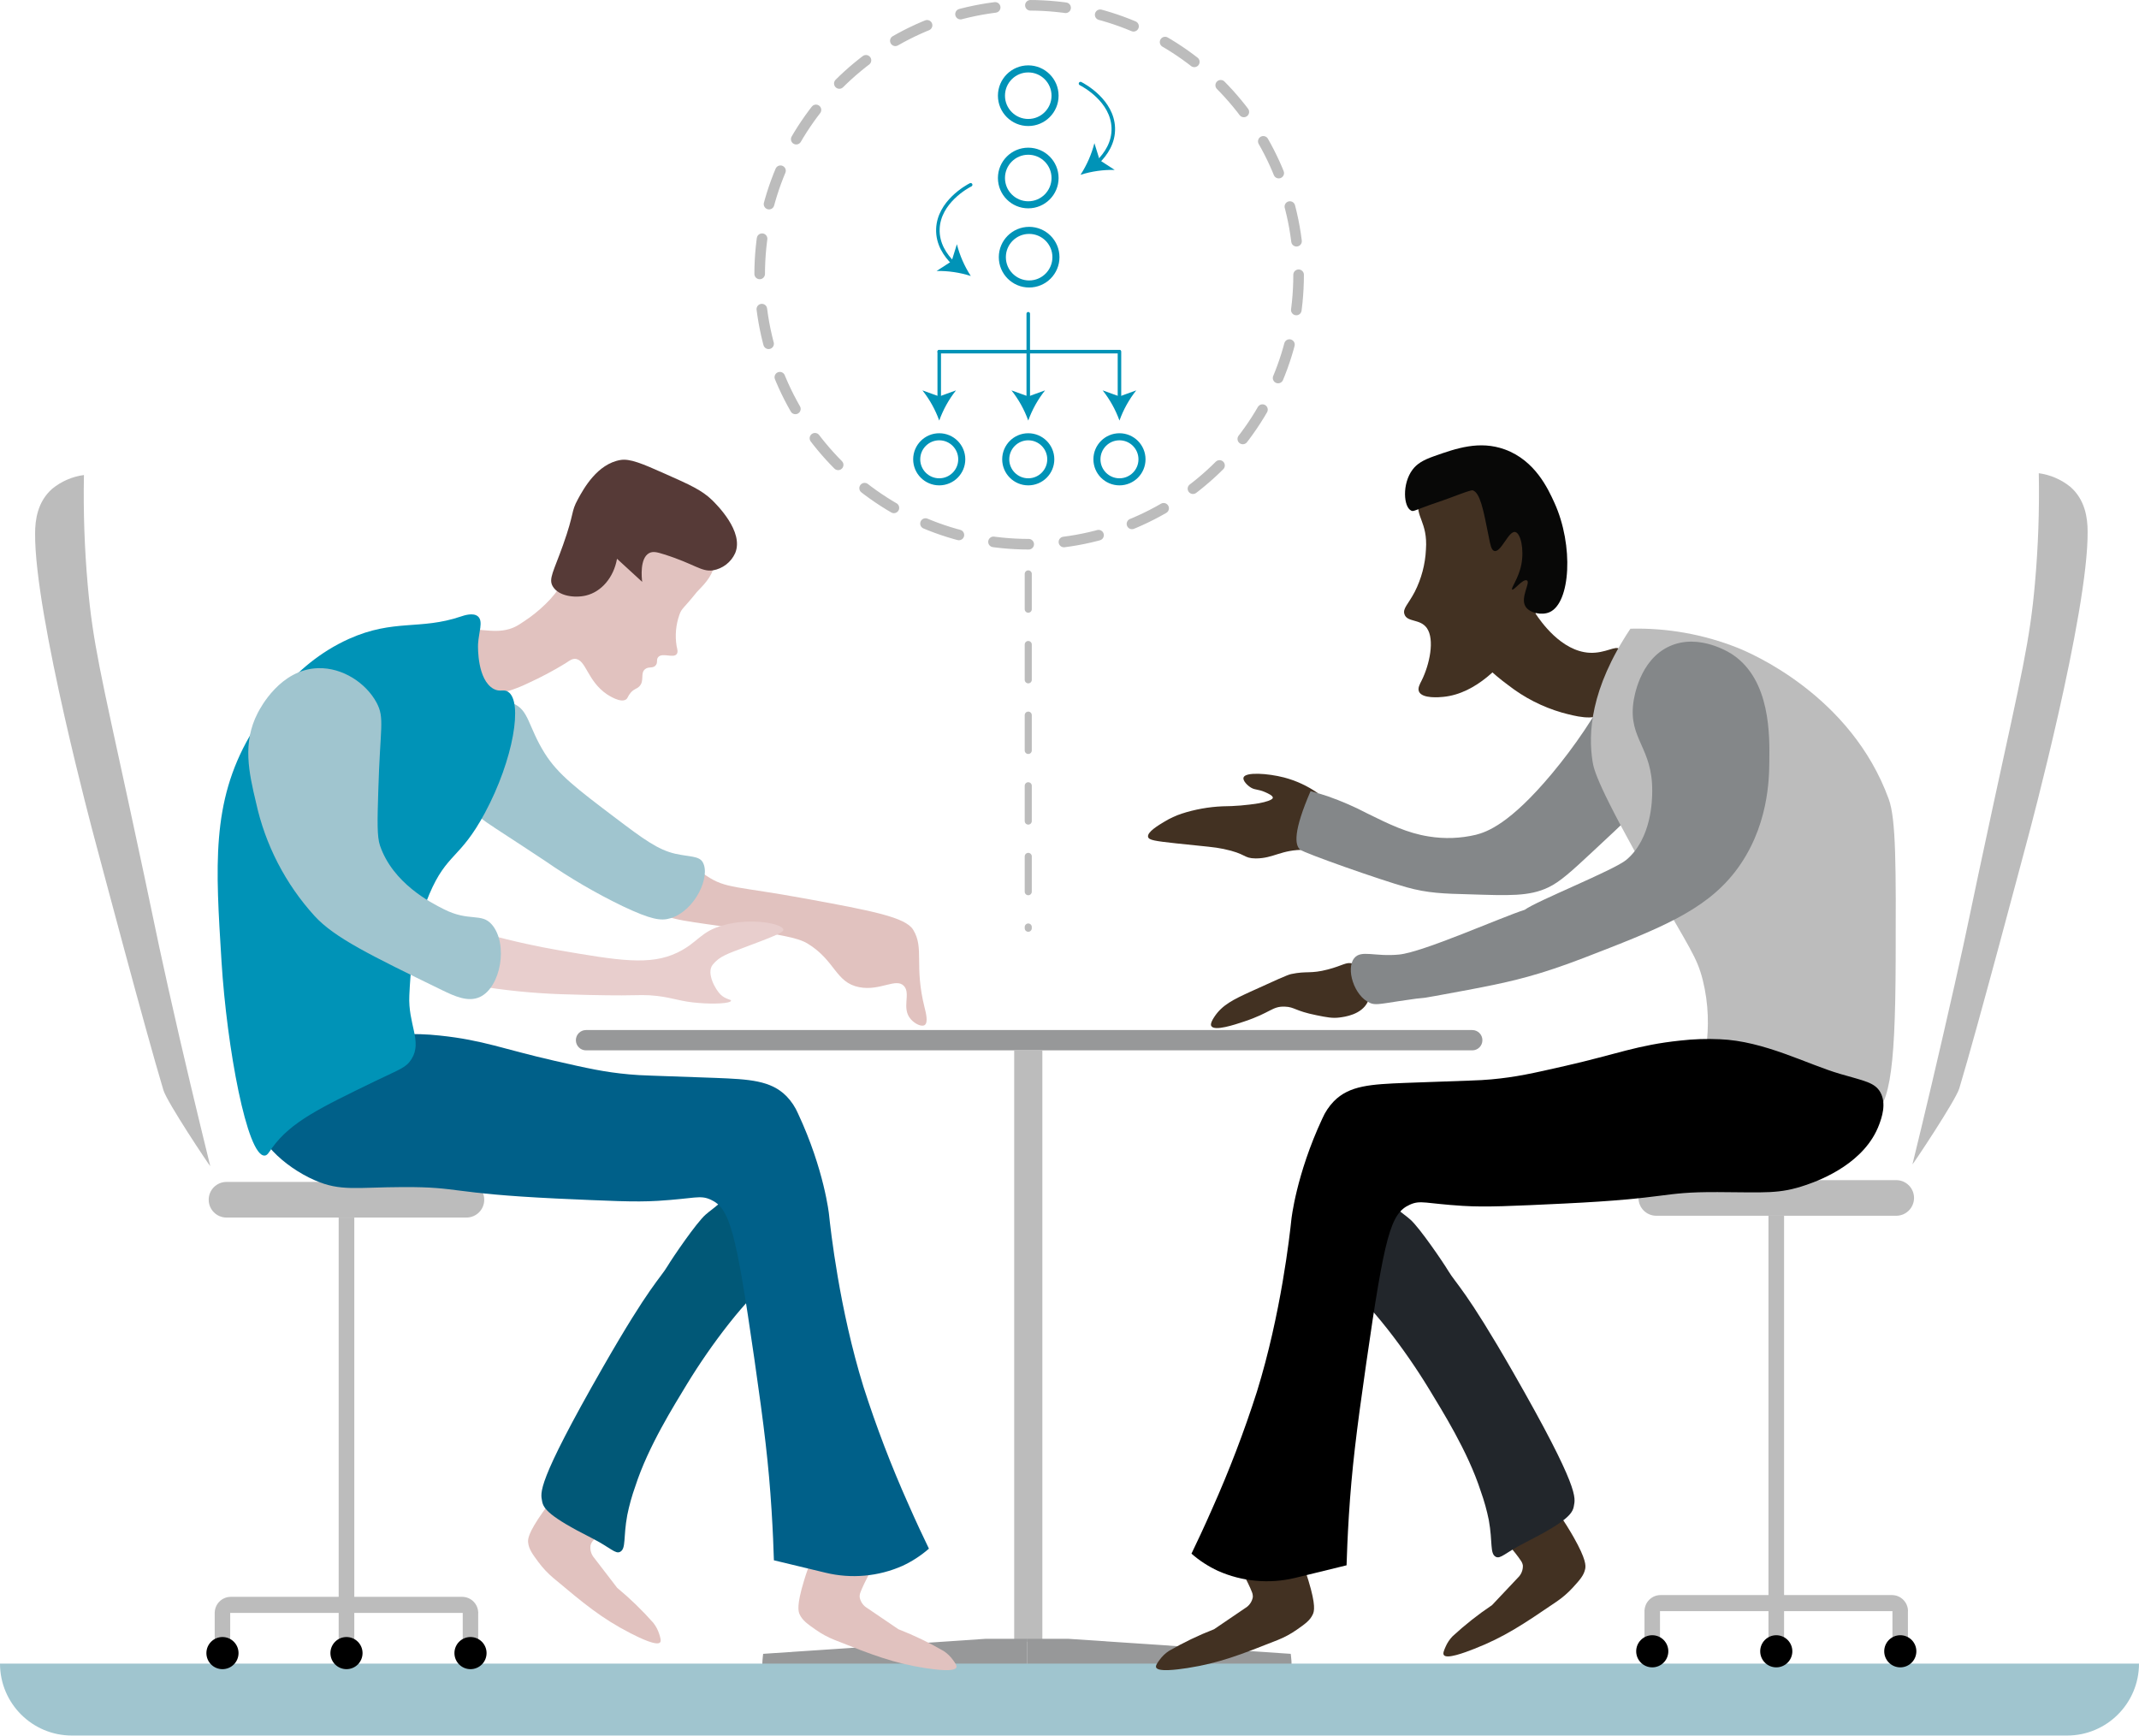
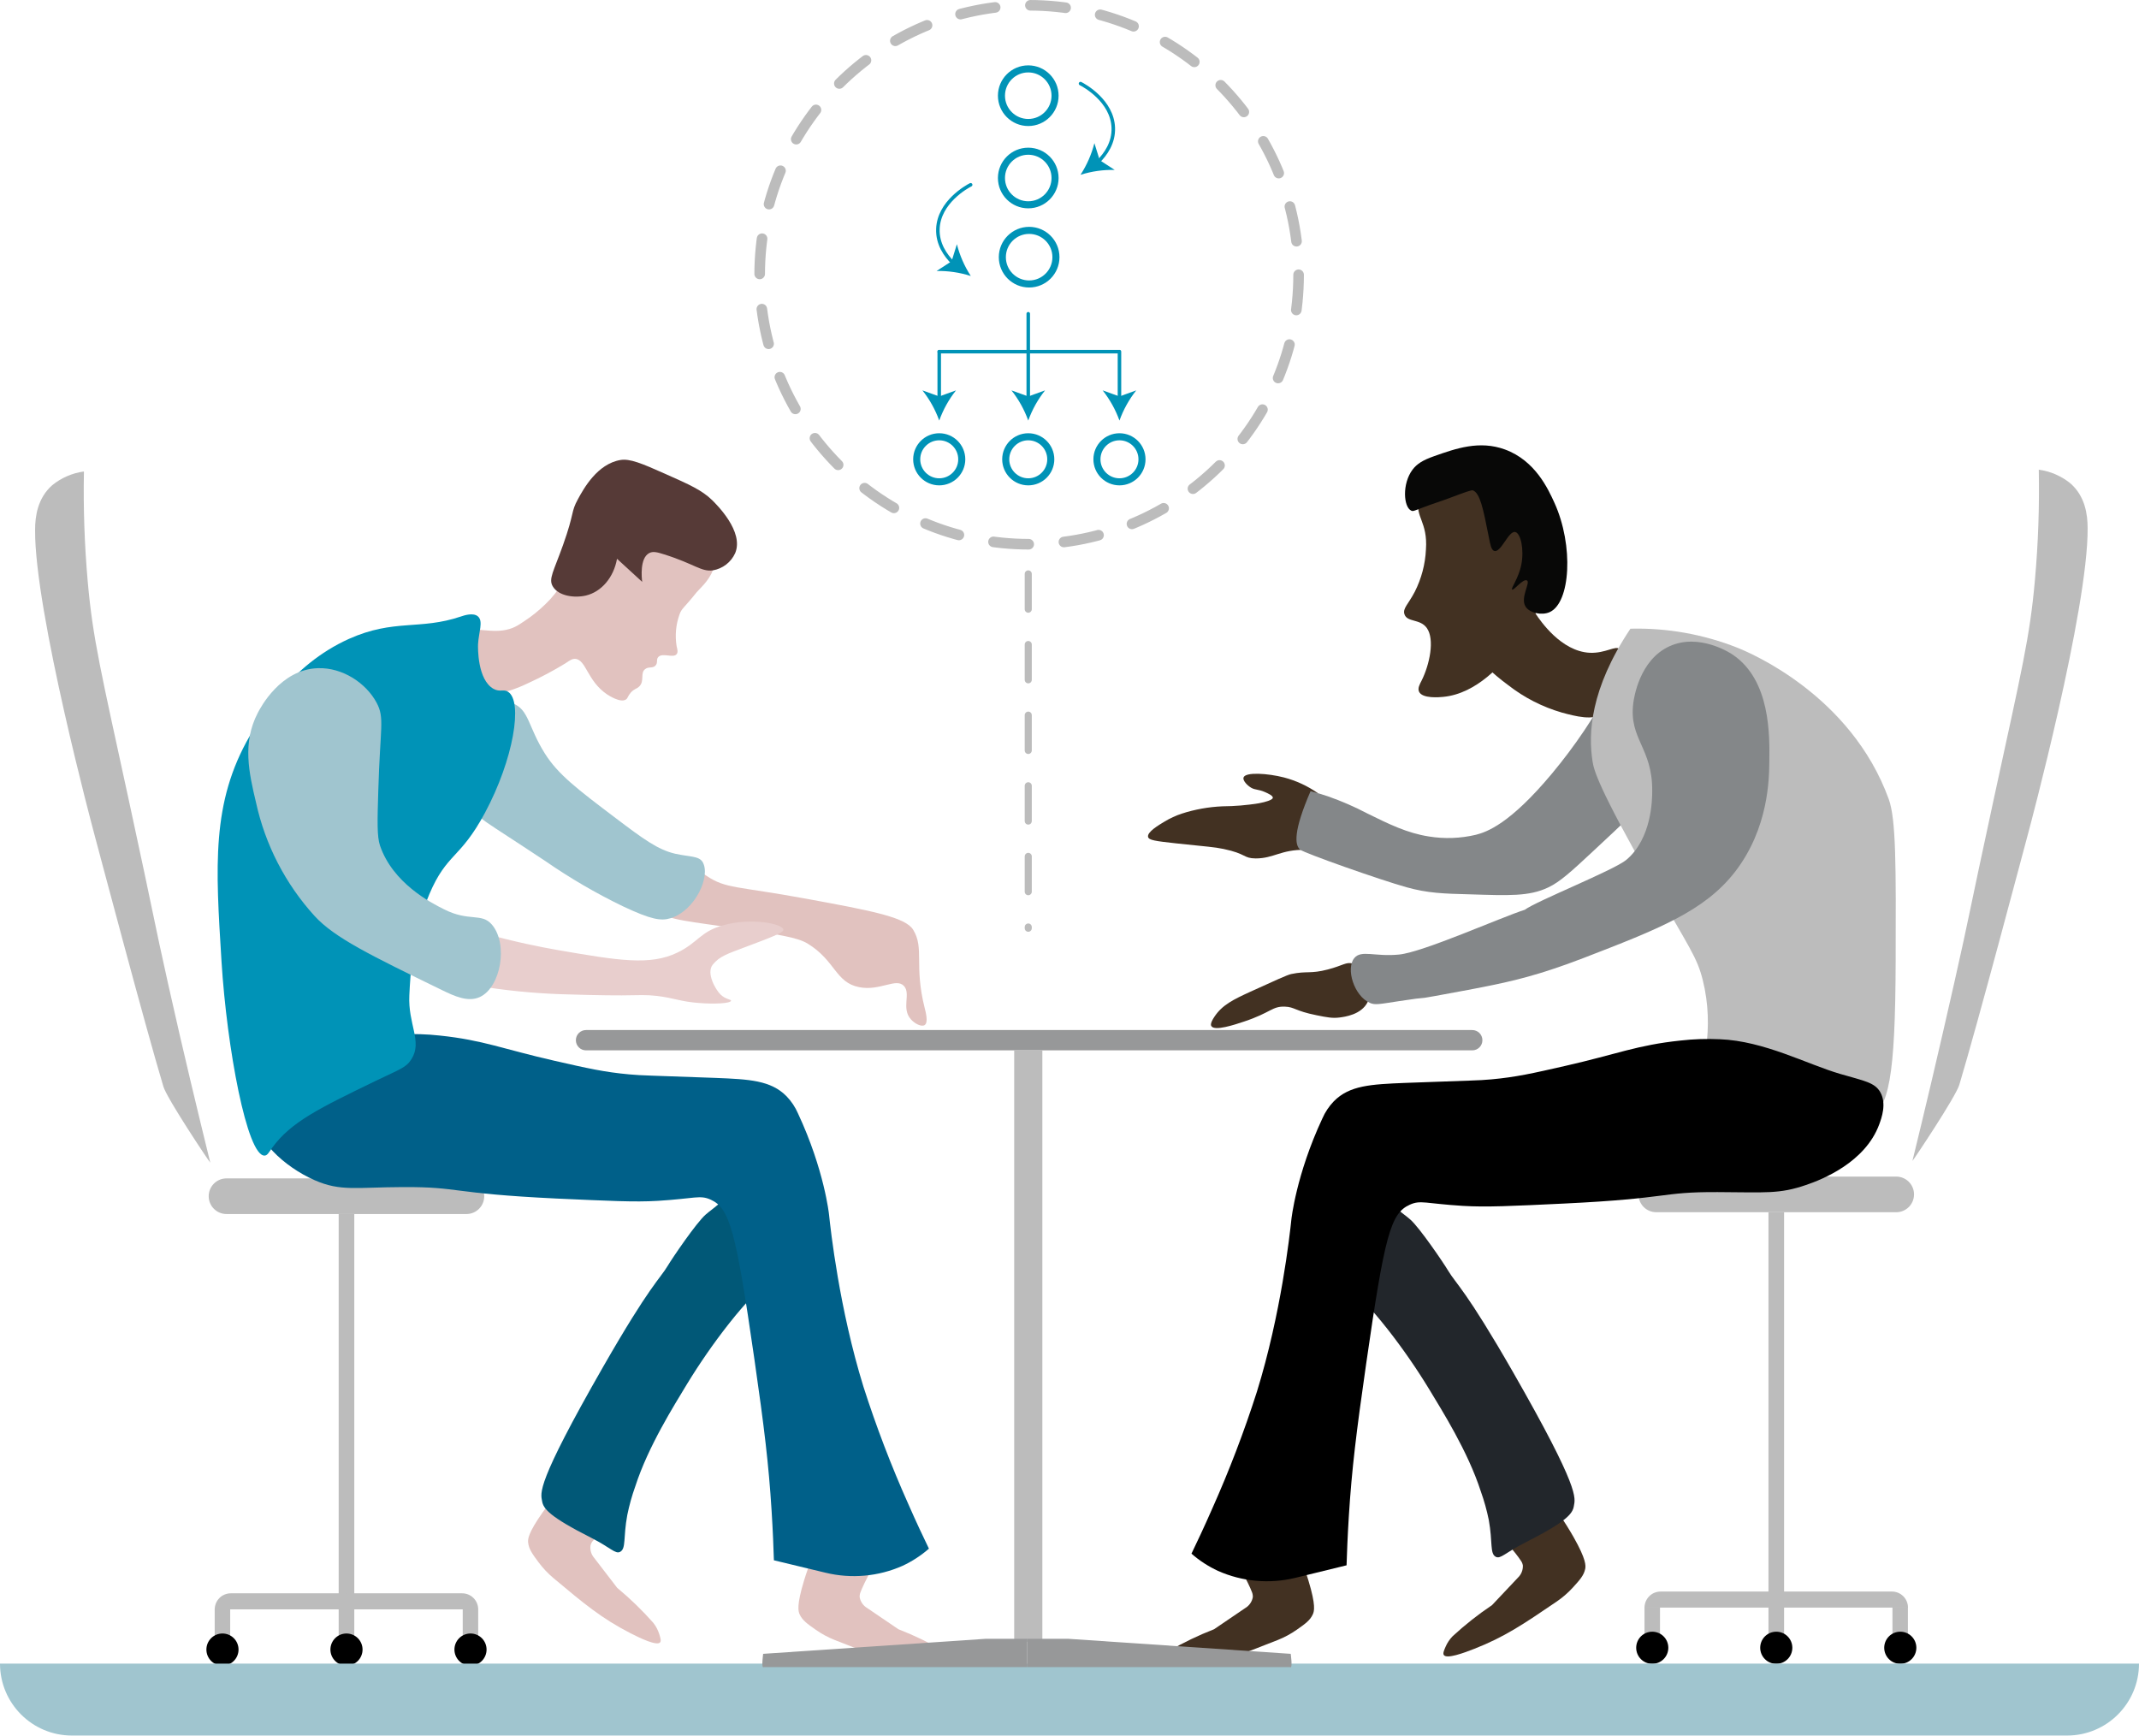
<svg xmlns="http://www.w3.org/2000/svg" viewBox="0 0 605.74 491.49">
  <defs>
-     <style>.cls-1{fill:#979899;}.cls-2{fill:#bcbcbc;}.cls-3{fill:#a0c5cf;}.cls-4,.cls-5,.cls-6,.cls-7,.cls-9{fill:none;}.cls-4,.cls-5{stroke:#bcbcbc;stroke-dasharray:10;}.cls-4,.cls-5,.cls-7,.cls-9{stroke-linecap:round;}.cls-4,.cls-6{stroke-miterlimit:10;stroke-width:2px;}.cls-5,.cls-9{stroke-miterlimit:1;}.cls-5{stroke-width:3px;}.cls-6,.cls-7,.cls-9{stroke:#0093b7;}.cls-7{stroke-linejoin:round;}.cls-8{fill:#0093b7;}.cls-10{fill:#e1c2bf;}.cls-11{fill:#015877;}.cls-12{fill:#e8cecd;}.cls-13{fill:#006089;}.cls-14{fill:#563a37;}.cls-15{fill:#423122;}.cls-16{fill:#848789;}.cls-17{fill:#22262b;}.cls-18{fill:#080807;}</style>
+     <style>.cls-1,.cls-2,.cls-3,.cls-4,.cls-6{fill:none;}.cls-1,.cls-2{stroke:#bcbcbc;stroke-dasharray:10;}.cls-1,.cls-2,.cls-4,.cls-6{stroke-linecap:round;}.cls-1,.cls-3{stroke-miterlimit:10;stroke-width:2px;}.cls-2,.cls-6{stroke-miterlimit:1;}.cls-2{stroke-width:3px;}.cls-3,.cls-4,.cls-6{stroke:#0093b7;}.cls-4{stroke-linejoin:round;}.cls-5{fill:#0093b7;}.cls-7{fill:#bcbcbc;}.cls-8{fill:#e1c2bf;}.cls-9{fill:#015877;}.cls-10{fill:#e8cecd;}.cls-11{fill:#006089;}.cls-12{fill:#a0c5cf;}.cls-13{fill:#563a37;}.cls-14{fill:#423122;}.cls-15{fill:#848789;}.cls-16{fill:#22262b;}.cls-17{fill:#080807;}.cls-18{fill:#979899;}</style>
  </defs>
  <g id="Layer_2" data-name="Layer 2">
-     <rect class="cls-1" x="163.08" y="291.7" width="256.72" height="5.75" rx="2.87" />
-     <rect class="cls-2" x="287.21" y="297.38" width="7.97" height="167.57" />
-     <path class="cls-1" d="M483.08,523.24H408.9v-8h11.8l62.9,4.25s.52,3.79,0,3.79" transform="translate(-118.08 -51.14)" />
-     <path class="cls-1" d="M334.72,523.24H408.9v-8H397.11l-62.91,4.25s-.52,3.79,0,3.79" transform="translate(-118.08 -51.14)" />
-     <path class="cls-3" d="M0,471.12H605.74a0,0,0,0,1,0,0v0a20.37,20.37,0,0,1-20.37,20.37h-565A20.37,20.37,0,0,1,0,471.12v0a0,0,0,0,1,0,0Z" />
-     <line class="cls-4" x1="291.19" y1="162.52" x2="291.19" y2="262.87" />
-     <circle class="cls-5" cx="291.44" cy="77.81" r="76.31" />
-     <circle class="cls-6" cx="291.44" cy="72.83" r="7.59" />
-     <circle class="cls-6" cx="291.19" cy="50.41" r="7.59" />
-     <circle class="cls-6" cx="291.19" cy="27.1" r="7.59" />
-     <circle class="cls-6" cx="265.98" cy="130.07" r="6.38" />
-     <circle class="cls-6" cx="291.19" cy="130.07" r="6.38" />
-     <circle class="cls-6" cx="317.02" cy="130.07" r="6.38" />
-     <path class="cls-7" d="M388.1,125.72c-2.33-2.26-4.57-5.55-4.42-9.74.27-7.63,8.26-12,9.28-12.51" transform="translate(-118.08 -51.14)" />
-     <path class="cls-8" d="M393,129.3a30.19,30.19,0,0,1-3.94-9l-1.5,4.83-4.24,2.75A30,30,0,0,1,393,129.3Z" transform="translate(-118.08 -51.14)" />
-     <line class="cls-9" x1="291.19" y1="113.06" x2="291.19" y2="88.85" />
-     <path class="cls-8" d="M409.27,170.24a30,30,0,0,1,4.76-8.55l-4.76,1.72-4.76-1.72A30,30,0,0,1,409.27,170.24Z" transform="translate(-118.08 -51.14)" />
-     <line class="cls-7" x1="265.98" y1="99.58" x2="316.9" y2="99.58" />
-     <line class="cls-9" x1="265.98" y1="113.06" x2="265.98" y2="99.58" />
-     <path class="cls-8" d="M384.06,170.24a30.18,30.18,0,0,1,4.75-8.55l-4.75,1.72-4.76-1.72A30.2,30.2,0,0,1,384.06,170.24Z" transform="translate(-118.08 -51.14)" />
-     <line class="cls-9" x1="317.02" y1="113.06" x2="317.02" y2="99.58" />
-     <path class="cls-8" d="M435.1,170.24a30.18,30.18,0,0,1,4.75-8.55l-4.75,1.72-4.76-1.72A30.45,30.45,0,0,1,435.1,170.24Z" transform="translate(-118.08 -51.14)" />
-     <path class="cls-7" d="M428.93,97.07c2.33-2.27,4.57-5.56,4.42-9.75-.27-7.63-8.26-12-9.28-12.51" transform="translate(-118.08 -51.14)" />
-     <path class="cls-8" d="M424.07,100.64a30,30,0,0,1,9.68-1.38l-4.24-2.75L428,91.68A30.19,30.19,0,0,1,424.07,100.64Z" transform="translate(-118.08 -51.14)" />
-     <path class="cls-2" d="M177.63,381.4c-.4-.38-12.24-18.11-13.27-21.53-5.24-17.44-17.94-65.45-19.67-71.88,0,0-16.87-62.81-16.67-85.8,0-3.83.69-9,4.88-12.67a18,18,0,0,1,8.95-3.86,290.7,290.7,0,0,0,1.08,31.23c1.46,16.28,3.66,25.11,11.75,62.42,7.62,35.19,6.61,31.72,11,51.41S174.24,367.56,177.63,381.4Z" transform="translate(-118.08 -51.14)" />
-     <rect class="cls-2" x="59.1" y="334.71" width="78.03" height="10.09" rx="5.04" />
-     <rect class="cls-2" x="95.91" y="344.8" width="4.42" height="120.78" />
-     <circle cx="98.12" cy="468.14" r="4.55" />
-     <path class="cls-2" d="M65.36,452.21H98.12a0,0,0,0,1,0,0v4.55a0,0,0,0,1,0,0H60.81a0,0,0,0,1,0,0v0A4.55,4.55,0,0,1,65.36,452.21Z" />
-     <path class="cls-2" d="M183.27,518.18h-1.65c-1.51,0-2.74-.69-2.74-1.55v-8.91h4.39Z" transform="translate(-118.08 -51.14)" />
-     <path class="cls-2" d="M216.19,503.36H253.5a0,0,0,0,1,0,0v4.55a0,0,0,0,1,0,0H220.75a4.55,4.55,0,0,1-4.55-4.55v0A0,0,0,0,1,216.19,503.36Z" transform="translate(351.62 960.12) rotate(-180)" />
-     <path class="cls-2" d="M249.12,518.18h1.65c1.51,0,2.73-.69,2.73-1.55v-8.91h-4.38Z" transform="translate(-118.08 -51.14)" />
-     <circle cx="133.24" cy="468.14" r="4.55" />
-     <circle cx="63" cy="468.14" r="4.55" />
-     <path class="cls-2" d="M659.66,380.89c.4-.38,12.23-18.1,13.27-21.53,5.24-17.43,17.94-65.44,19.67-71.87,0,0,16.87-62.81,16.67-85.81,0-3.82-.69-9-4.88-12.66a18.08,18.08,0,0,0-8.95-3.87,288.5,288.5,0,0,1-1.09,31.23c-1.45,16.29-3.65,25.11-11.74,62.42C675,314,676,310.53,671.56,330.21S663.05,367.06,659.66,380.89Z" transform="translate(-118.08 -51.14)" />
-     <rect class="cls-2" x="582.08" y="385.35" width="78.03" height="10.09" rx="5.04" transform="translate(1124.11 729.64) rotate(180)" />
-     <rect class="cls-2" x="618.88" y="395.43" width="4.42" height="120.78" transform="translate(1124.11 860.5) rotate(-180)" />
-     <circle cx="503.02" cy="467.63" r="4.55" />
-     <path class="cls-2" d="M621.09,502.85H658.4a0,0,0,0,1,0,0v4.55a0,0,0,0,1,0,0H625.65a4.55,4.55,0,0,1-4.55-4.55v0A0,0,0,0,1,621.09,502.85Z" transform="translate(1161.42 959.11) rotate(-180)" />
-     <path class="cls-2" d="M654,517.67h1.64c1.52,0,2.74-.69,2.74-1.54v-8.92H654Z" transform="translate(-118.08 -51.14)" />
-     <path class="cls-2" d="M470.26,451.71H503a0,0,0,0,1,0,0v4.55a0,0,0,0,1,0,0H465.71a0,0,0,0,1,0,0v0A4.55,4.55,0,0,1,470.26,451.71Z" />
-     <path class="cls-2" d="M588.17,517.67h-1.65c-1.51,0-2.74-.69-2.74-1.54v-8.92h4.39Z" transform="translate(-118.08 -51.14)" />
-     <circle cx="467.9" cy="467.63" r="4.55" />
-     <circle cx="538.14" cy="467.63" r="4.55" />
-     <path class="cls-10" d="M348.64,490.79c-1.33,3.2-2.26,5.95-2.88,8-2.13,7-1.61,8.65-1.25,9.48.78,1.74,2.21,2.74,4.58,4.4a25.88,25.88,0,0,0,5.39,2.91c10.64,4.22,16.58,6.53,25.59,7.94,3.09.48,8.37,1.14,8.85-.2.18-.51-.36-1.25-1-2.13a9.9,9.9,0,0,0-2.61-2.5,91.49,91.49,0,0,0-12.82-6.17l-8.83-6a4.48,4.48,0,0,1-2.13-3.06,3.25,3.25,0,0,1,.21-1.37c1-2.71,4.65-9.38,5.09-10.17Z" transform="translate(-118.08 -51.14)" />
-     <path class="cls-10" d="M277.07,472.66a83.45,83.45,0,0,0-5.26,6.68c-4.23,6-4.26,7.7-4.17,8.6.19,1.9,1.23,3.3,2.95,5.62a26.27,26.27,0,0,0,4.2,4.46c8.77,7.36,13.68,11.43,21.79,15.61,2.78,1.43,7.58,3.72,8.45,2.6.33-.43.06-1.3-.26-2.34a10.08,10.08,0,0,0-1.69-3.19,92.13,92.13,0,0,0-10.22-9.9l-6.5-8.46a4.45,4.45,0,0,1-1.05-3.57,3.11,3.11,0,0,1,.63-1.23,113.63,113.63,0,0,1,8-8.05Z" transform="translate(-118.08 -51.14)" />
-     <path class="cls-11" d="M322,391.78c-2.63,2.23-2.56,2-4.1,3.33-2.62,2.29-9.41,12.29-10.7,14.45-2.29,3.84-5,5.41-18.36,28.72-19.12,33.39-17.66,35.57-17.24,38,.36,2.08,2,4.34,14,10.4,5.4,2.74,6.76,4.66,8.12,3.91,1.7-.94.82-4.08,2-10.41a58.7,58.7,0,0,1,2.27-8.13c3.69-11.41,11.06-23,14.63-28.94a176.5,176.5,0,0,1,11.71-16.9c5.7-7.24,6.64-7.2,8.13-10.41,5.61-12.12-1.35-28.24-5.21-28.28C326.48,387.55,326.33,388.14,322,391.78Z" transform="translate(-118.08 -51.14)" />
-     <path class="cls-10" d="M318.15,299.16c5.57,3.72,8.3,2.83,28.29,6.5,18.67,3.43,28.05,5.22,30.24,8.78,3.22,5.24.2,10,3.25,22.11.31,1.23,1.09,4.16,0,4.88-.86.57-2.76-.34-3.9-1.63-2.77-3.12.06-7.23-1.95-9.43-2.23-2.43-6.74,1.49-12.68.33-6.76-1.32-6.71-7.52-14.63-12.36-2.88-1.75-8.46-2.6-19.51-4.22-13-1.91-21.57-2.61-21.79-4.88-.14-1.49,3.47-1.85,4.88-5.53,1.29-3.38-.61-6.13.65-7.15C312.56,295.3,317,298.36,318.15,299.16Z" transform="translate(-118.08 -51.14)" />
-     <path class="cls-12" d="M255.52,315.55c8.48,2.36,15.56,3.77,20.48,4.63,17.34,3,26.16,4.45,33.9.73,5.94-2.86,6.45-6,13.17-7.8,7.8-2.13,16.74-.42,16.86,1.33.06.82-3.65,2.22-11.05,5-4.8,1.82-7,2.48-8.95,4.87s.82,7.16,2.24,8.51,3,1.34,2.93,1.71c-.1.78-4.83,1-9,.65-5.35-.39-6.87-1.37-11.95-2-3.23-.37-4.62-.21-10-.16,0,0-5.52.05-17.15-.33a183.31,183.31,0,0,1-24.14-2.44,24.66,24.66,0,0,1,2.68-14.79Z" transform="translate(-118.08 -51.14)" />
-     <path class="cls-10" d="M254.6,229.57c3,.26,5.24.45,7.8-.32,2.11-.64,3.41-1.73,5.69-3.26a41.06,41.06,0,0,0,5.86-5.2c7.32-8.09,7.17-16.74,15.44-23.57a21.82,21.82,0,0,1,11.87-5.2,17.1,17.1,0,0,1,8.78,1.3,17.66,17.66,0,0,1,8.89,9.63c.86,2.09,2.42,5.9,1,9.71-1.08,3-3.87,5.33-4.55,6.18-3.7,4.64-4.24,4.51-4.88,6.34a17.87,17.87,0,0,0-.81,8.94c.19.83.47,1.71,0,2.28-1,1.2-4-.52-5.2.81-.67.74,0,1.6-.81,2.44s-1.94.18-2.93,1c-1.43,1.13-.08,3.34-1.63,4.87-.81.81-1.39.6-2.44,1.79-.85,1-.77,1.5-1.3,1.89-1.53,1.13-5-1.18-5.36-1.4-5.7-3.83-5.94-9.93-9.1-10.08-.88,0-1.4.39-2.77,1.3a97.3,97.3,0,0,1-10.4,5.53c-2.5,1.19-10.56,5.06-15.28,1.79-1.88-1.3-2.61-3.58-4.07-8.13-1.16-3.63-2.46-7.67-.81-9.11C248.63,228.2,249.8,229.16,254.6,229.57Z" transform="translate(-118.08 -51.14)" />
-     <path class="cls-13" d="M242.63,344.4c12.29,1.28,18.07,3.87,32.51,7.15,9.35,2.13,14.06,3.2,21.1,3.84,4,.37,5.07.27,24.42,1,9.66.38,15.72.7,20.16,5.2a16.31,16.31,0,0,1,3.25,4.88c7.47,16,8.78,28.61,8.78,28.61.45,4.28,2.91,26.68,9.75,48.77a322.28,322.28,0,0,0,12.68,33.17c2.29,5.22,4.34,9.55,5.86,12.68a31.43,31.43,0,0,1-7.48,4.87,34,34,0,0,1-21.79,1.95L337.24,493c-.1-3.43-.29-8.24-.65-14-.83-13.27-2.09-23.6-4.87-42.92-5.29-36.72-7-42.73-12.36-45.2-3.08-1.4-4.44-.32-15,.33-6.59.4-13.93,0-28.61-.65-30.6-1.47-27.15-3.32-43.57-3.25-13.24.05-17.67,1.27-25-1.95-8.58-3.75-17.57-12-16.26-18.54.38-1.89,1.36-2.42,12.68-11.05,9.56-7.3,10.32-8,13-9.11,5.3-2.11,10.21-2.36,14.95-2.6A70.32,70.32,0,0,1,242.63,344.4Z" transform="translate(-118.08 -51.14)" />
-     <path class="cls-3" d="M263.23,250.3c4.68,1.77,4.34,6.57,9.14,14.21,3.74,5.95,9.15,10.05,20,18.26,7.93,6,12,9,16.92,10.14,4,.9,6.73.58,7.78,2.37,2.34,4-2.12,13.77-9.13,15.9-2.67.81-5.43.41-13.49-3.4a163.48,163.48,0,0,1-22-12.84c-17.93-11.89-18.84-11.88-20.82-15-4.67-7.35-7.22-19.49-1.18-25.94C253.43,250.76,258.94,248.68,263.23,250.3Z" transform="translate(-118.08 -51.14)" />
-     <path class="cls-8" d="M193,378.39c-4.93.16-10.66-30.3-12.2-55.12-1.66-26.82-2.89-44.85,8-63.7,2.91-5,11.43-20,28.08-27.5,12.8-5.73,20.12-2.42,31.71-6.34.84-.28,3.52-1.22,4.87,0,1.52,1.37.19,4.41,0,7.81-.05,1-.19,10.12,4.39,12.68,1.86,1,2.8,0,4.07.81,4.34,2.64,1.58,19.22-6.51,34.3-7.09,13.23-10.74,11.25-15.77,23.09C234.86,315.76,234.3,326.8,234,333c-.41,8.15,3.72,13.05.65,18-1.53,2.5-3.21,2.86-10.07,6.18-16.05,7.78-24.08,11.66-29.43,19C194.15,377.62,193.78,378.36,193,378.39Z" transform="translate(-118.08 -51.14)" />
-     <path class="cls-3" d="M190.58,278.4c-2-8.39-3.92-16.87.49-25.36.74-1.43,6.41-12.36,17.07-12.68,7-.21,13.62,4.25,16.58,9.76,2.35,4.39,1,6.92.49,24.87-.27,8.69-.38,13.08.48,15.61,3.65,10.68,14.42,16.19,18.05,18,7.16,3.67,10.71.93,13.65,4.39,4.66,5.48,2.53,17.72-3.41,20.49-3.34,1.55-7.18-.23-10.73-1.95-20.3-9.89-30.46-14.83-36.09-21A69.92,69.92,0,0,1,190.58,278.4Z" transform="translate(-118.08 -51.14)" />
-     <path class="cls-14" d="M299.94,215.92c-.14-1.14-.72-6.67,1.95-8.13,1.07-.59,2.25-.3,4.23.33,8.67,2.73,10.54,5,13.83,4.54a8.49,8.49,0,0,0,6.32-4.87c2.58-6.12-5.3-13.79-6.5-15-2.93-2.85-6.39-4.39-13.33-7.47-6.59-2.94-10-4.37-12.68-3.91-6.53,1.12-10.37,8.06-12,11.06-2.09,3.78-.9,3.66-4.23,13-2.67,7.51-4.17,9.58-2.92,11.71,1.62,2.79,6.23,3.37,9.43,2.6,4.4-1.07,7.84-5.14,8.77-10.4" transform="translate(-118.08 -51.14)" />
-     <path class="cls-15" d="M494.13,325.68c-5,1.31-5.92.36-10.4,1.3-1.07.22-4.58,1.83-11.54,5-4.81,2.21-8,3.73-10.24,7.15-1.14,1.73-1,2.34-.82,2.6.91,1.48,6.55-.39,9.27-1.3,7.62-2.54,7.92-4.36,11.54-4.22,2.81.1,2.79,1.2,8.94,2.43,3,.61,4.55.9,6.51.65,1.49-.19,6.22-.79,8-4.39,2-4-.81-9.79-4.23-10.89C499.31,323.47,498.41,324.56,494.13,325.68Z" transform="translate(-118.08 -51.14)" />
-     <path class="cls-15" d="M491.21,275.7a30,30,0,0,0-9.51-4.39c-4.6-1.18-10.92-1.6-11.46,0-.29.86,1.05,2.28,2.19,2.93s2,.38,3.9,1.22c.89.39,2.23,1,2.2,1.59s-1.86,1.18-4,1.58a67,67,0,0,1-10.24.85,43.7,43.7,0,0,0-11.58,2.08,24.35,24.35,0,0,0-4.76,2.19c-1.76,1.06-5.06,3-4.75,4.39.21.93,2,1.18,7.92,1.83,9.36,1,10.56,1,13.42,1.58,6.65,1.39,5.52,2.65,9.14,2.69,5.15,0,7.11-2.53,14-2.44,1.29,0,1.78.11,2.44-.25C493.28,289.86,492.47,282.2,491.21,275.7Z" transform="translate(-118.08 -51.14)" />
+     <line class="cls-1" x1="291.19" y1="162.52" x2="291.19" y2="262.87" />
+     <circle class="cls-2" cx="291.44" cy="77.81" r="76.31" />
+     <circle class="cls-3" cx="291.44" cy="72.83" r="7.59" />
+     <circle class="cls-3" cx="291.19" cy="50.41" r="7.59" />
+     <circle class="cls-3" cx="291.19" cy="27.1" r="7.59" />
+     <circle class="cls-3" cx="265.98" cy="130.07" r="6.38" />
+     <circle class="cls-3" cx="291.19" cy="130.07" r="6.38" />
+     <circle class="cls-3" cx="317.02" cy="130.07" r="6.38" />
+     <path class="cls-4" d="M388.1,125.72c-2.33-2.26-4.57-5.55-4.42-9.74.27-7.63,8.26-12,9.28-12.51" transform="translate(-118.08 -51.14)" />
+     <path class="cls-5" d="M393,129.3a30.19,30.19,0,0,1-3.94-9l-1.5,4.83-4.24,2.75A30,30,0,0,1,393,129.3Z" transform="translate(-118.08 -51.14)" />
+     <line class="cls-6" x1="291.19" y1="113.06" x2="291.19" y2="88.85" />
+     <path class="cls-5" d="M409.27,170.24a30,30,0,0,1,4.76-8.55l-4.76,1.72-4.76-1.72A30,30,0,0,1,409.27,170.24Z" transform="translate(-118.08 -51.14)" />
+     <line class="cls-4" x1="265.98" y1="99.58" x2="316.9" y2="99.58" />
+     <line class="cls-6" x1="265.98" y1="113.06" x2="265.98" y2="99.58" />
+     <path class="cls-5" d="M384.06,170.24a30.18,30.18,0,0,1,4.75-8.55l-4.75,1.72-4.76-1.72A30.2,30.2,0,0,1,384.06,170.24Z" transform="translate(-118.08 -51.14)" />
+     <rect class="cls-7" x="59.1" y="333.71" width="78.03" height="10.09" rx="5.04" />
+     <path class="cls-7" d="M177.63,380.4c-.4-.38-12.24-18.11-13.27-21.53-5.24-17.44-17.94-65.45-19.67-71.88,0,0-16.87-62.81-16.67-85.8,0-3.83.69-9,4.88-12.67a18,18,0,0,1,8.95-3.86,290.7,290.7,0,0,0,1.08,31.23c1.46,16.28,3.66,25.11,11.75,62.42,7.62,35.19,6.61,31.72,11,51.41S174.24,366.56,177.63,380.4Z" transform="translate(-118.08 -51.14)" />
+     <rect class="cls-7" x="95.91" y="343.8" width="4.42" height="120.78" />
+     <circle cx="98.12" cy="467.14" r="4.55" />
+     <path class="cls-7" d="M65.36,451.21H98.12a0,0,0,0,1,0,0v4.55a0,0,0,0,1,0,0H60.81a0,0,0,0,1,0,0v0A4.55,4.55,0,0,1,65.36,451.21Z" />
+     <path class="cls-7" d="M183.27,517.18h-1.65c-1.51,0-2.74-.69-2.74-1.55v-8.91h4.39Z" transform="translate(-118.08 -51.14)" />
+     <path class="cls-7" d="M216.19,502.36H253.5a0,0,0,0,1,0,0v4.55a0,0,0,0,1,0,0H220.75a4.55,4.55,0,0,1-4.55-4.55v0A0,0,0,0,1,216.19,502.36Z" transform="translate(351.62 958.12) rotate(-180)" />
+     <path class="cls-7" d="M249.12,517.18h1.65c1.51,0,2.73-.69,2.73-1.55v-8.91h-4.38Z" transform="translate(-118.08 -51.14)" />
+     <circle cx="133.24" cy="467.14" r="4.55" />
+     <circle cx="63" cy="467.14" r="4.55" />
+     <line class="cls-6" x1="317.02" y1="113.06" x2="317.02" y2="99.58" />
+     <path class="cls-5" d="M435.1,170.24a30.18,30.18,0,0,1,4.75-8.55l-4.75,1.72-4.76-1.72A30.45,30.45,0,0,1,435.1,170.24Z" transform="translate(-118.08 -51.14)" />
+     <path class="cls-4" d="M428.93,97.07c2.33-2.27,4.57-5.56,4.42-9.75-.27-7.63-8.26-12-9.28-12.51" transform="translate(-118.08 -51.14)" />
+     <path class="cls-5" d="M424.07,100.64a30,30,0,0,1,9.68-1.38l-4.24-2.75L428,91.68A30.19,30.19,0,0,1,424.07,100.64Z" transform="translate(-118.08 -51.14)" />
+     <path class="cls-8" d="M348.64,490.79c-1.33,3.2-2.26,5.95-2.88,8-2.13,7-1.61,8.65-1.25,9.48.78,1.74,2.21,2.74,4.58,4.4a25.88,25.88,0,0,0,5.39,2.91c10.64,4.22,16.58,6.53,25.59,7.94,3.09.48,8.37,1.14,8.85-.2.18-.51-.36-1.25-1-2.13a9.9,9.9,0,0,0-2.61-2.5,91.49,91.49,0,0,0-12.82-6.17l-8.83-6a4.48,4.48,0,0,1-2.13-3.06,3.25,3.25,0,0,1,.21-1.37c1-2.71,4.65-9.38,5.09-10.17Z" transform="translate(-118.08 -51.14)" />
+     <path class="cls-8" d="M277.07,472.66a83.45,83.45,0,0,0-5.26,6.68c-4.23,6-4.26,7.7-4.17,8.6.19,1.9,1.23,3.3,2.95,5.62a26.27,26.27,0,0,0,4.2,4.46c8.77,7.36,13.68,11.43,21.79,15.61,2.78,1.43,7.58,3.72,8.45,2.6.33-.43.06-1.3-.26-2.34a10.08,10.08,0,0,0-1.69-3.19,92.13,92.13,0,0,0-10.22-9.9l-6.5-8.46a4.45,4.45,0,0,1-1.05-3.57,3.11,3.11,0,0,1,.63-1.23,113.63,113.63,0,0,1,8-8.05Z" transform="translate(-118.08 -51.14)" />
+     <path class="cls-9" d="M322,391.78c-2.63,2.23-2.56,2-4.1,3.33-2.62,2.29-9.41,12.29-10.7,14.45-2.29,3.84-5,5.41-18.36,28.72-19.12,33.39-17.66,35.57-17.24,38,.36,2.08,2,4.34,14,10.4,5.4,2.74,6.76,4.66,8.12,3.91,1.7-.94.82-4.08,2-10.41a58.7,58.7,0,0,1,2.27-8.13c3.69-11.41,11.06-23,14.63-28.94a176.5,176.5,0,0,1,11.71-16.9c5.7-7.24,6.64-7.2,8.13-10.41,5.61-12.12-1.35-28.24-5.21-28.28C326.48,387.55,326.33,388.14,322,391.78Z" transform="translate(-118.08 -51.14)" />
+     <path class="cls-8" d="M318.15,299.16c5.57,3.72,8.3,2.83,28.29,6.5,18.67,3.43,28.05,5.22,30.24,8.78,3.22,5.24.2,10,3.25,22.11.31,1.23,1.09,4.16,0,4.88-.86.57-2.76-.34-3.9-1.63-2.77-3.12.06-7.23-1.95-9.43-2.23-2.43-6.74,1.49-12.68.33-6.76-1.32-6.71-7.52-14.63-12.36-2.88-1.75-8.46-2.6-19.51-4.22-13-1.91-21.57-2.61-21.79-4.88-.14-1.49,3.47-1.85,4.88-5.53,1.29-3.38-.61-6.13.65-7.15C312.56,295.3,317,298.36,318.15,299.16Z" transform="translate(-118.08 -51.14)" />
+     <path class="cls-10" d="M255.52,315.55c8.48,2.36,15.56,3.77,20.48,4.63,17.34,3,26.16,4.45,33.9.73,5.94-2.86,6.45-6,13.17-7.8,7.8-2.13,16.74-.42,16.86,1.33.06.82-3.65,2.22-11.05,5-4.8,1.82-7,2.48-8.95,4.87s.82,7.16,2.24,8.51,3,1.34,2.93,1.71c-.1.78-4.83,1-9,.65-5.35-.39-6.87-1.37-11.95-2-3.23-.37-4.62-.21-10-.16,0,0-5.52.05-17.15-.33a183.31,183.31,0,0,1-24.14-2.44,24.66,24.66,0,0,1,2.68-14.79Z" transform="translate(-118.08 -51.14)" />
+     <path class="cls-8" d="M254.6,229.57c3,.26,5.24.45,7.8-.32,2.11-.64,3.41-1.73,5.69-3.26a41.06,41.06,0,0,0,5.86-5.2c7.32-8.09,7.17-16.74,15.44-23.57a21.82,21.82,0,0,1,11.87-5.2,17.1,17.1,0,0,1,8.78,1.3,17.66,17.66,0,0,1,8.89,9.63c.86,2.09,2.42,5.9,1,9.71-1.08,3-3.87,5.33-4.55,6.18-3.7,4.64-4.24,4.51-4.88,6.34a17.87,17.87,0,0,0-.81,8.94c.19.83.47,1.71,0,2.28-1,1.2-4-.52-5.2.81-.67.74,0,1.6-.81,2.44s-1.94.18-2.93,1c-1.43,1.13-.08,3.34-1.63,4.87-.81.81-1.39.6-2.44,1.79-.85,1-.77,1.5-1.3,1.89-1.53,1.13-5-1.18-5.36-1.4-5.7-3.83-5.94-9.93-9.1-10.08-.88,0-1.4.39-2.77,1.3a97.3,97.3,0,0,1-10.4,5.53c-2.5,1.19-10.56,5.06-15.28,1.79-1.88-1.3-2.61-3.58-4.07-8.13-1.16-3.63-2.46-7.67-.81-9.11C248.63,228.2,249.8,229.16,254.6,229.57Z" transform="translate(-118.08 -51.14)" />
+     <path class="cls-11" d="M242.63,344.4c12.29,1.28,18.07,3.87,32.51,7.15,9.35,2.13,14.06,3.2,21.1,3.84,4,.37,5.07.27,24.42,1,9.66.38,15.72.7,20.16,5.2a16.31,16.31,0,0,1,3.25,4.88c7.47,16,8.78,28.61,8.78,28.61.45,4.28,2.91,26.68,9.75,48.77a322.28,322.28,0,0,0,12.68,33.17c2.29,5.22,4.34,9.55,5.86,12.68a31.43,31.43,0,0,1-7.48,4.87,34,34,0,0,1-21.79,1.95L337.24,493c-.1-3.43-.29-8.24-.65-14-.83-13.27-2.09-23.6-4.87-42.92-5.29-36.72-7-42.73-12.36-45.2-3.08-1.4-4.44-.32-15,.33-6.59.4-13.93,0-28.61-.65-30.6-1.47-27.15-3.32-43.57-3.25-13.24.05-17.67,1.27-25-1.95-8.58-3.75-17.57-12-16.26-18.54.38-1.89,1.36-2.42,12.68-11.05,9.56-7.3,10.32-8,13-9.11,5.3-2.11,10.21-2.36,14.95-2.6A70.32,70.32,0,0,1,242.63,344.4Z" transform="translate(-118.08 -51.14)" />
+     <path class="cls-12" d="M263.23,250.3c4.68,1.77,4.34,6.57,9.14,14.21,3.74,5.95,9.15,10.05,20,18.26,7.93,6,12,9,16.92,10.14,4,.9,6.73.58,7.78,2.37,2.34,4-2.12,13.77-9.13,15.9-2.67.81-5.43.41-13.49-3.4a163.48,163.48,0,0,1-22-12.84c-17.93-11.89-18.84-11.88-20.82-15-4.67-7.35-7.22-19.49-1.18-25.94C253.43,250.76,258.94,248.68,263.23,250.3Z" transform="translate(-118.08 -51.14)" />
+     <path class="cls-5" d="M193,378.39c-4.93.16-10.66-30.3-12.2-55.12-1.66-26.82-2.89-44.85,8-63.7,2.91-5,11.43-20,28.08-27.5,12.8-5.73,20.12-2.42,31.71-6.34.84-.28,3.52-1.22,4.87,0,1.52,1.37.19,4.41,0,7.81-.05,1-.19,10.12,4.39,12.68,1.86,1,2.8,0,4.07.81,4.34,2.64,1.58,19.22-6.51,34.3-7.09,13.23-10.74,11.25-15.77,23.09C234.86,315.76,234.3,326.8,234,333c-.41,8.15,3.72,13.05.65,18-1.53,2.5-3.21,2.86-10.07,6.18-16.05,7.78-24.08,11.66-29.43,19C194.15,377.62,193.78,378.36,193,378.39Z" transform="translate(-118.08 -51.14)" />
+     <path class="cls-12" d="M190.58,278.4c-2-8.39-3.92-16.87.49-25.36.74-1.43,6.41-12.36,17.07-12.68,7-.21,13.62,4.25,16.58,9.76,2.35,4.39,1,6.92.49,24.87-.27,8.69-.38,13.08.48,15.61,3.65,10.68,14.42,16.19,18.05,18,7.16,3.67,10.71.93,13.65,4.39,4.66,5.48,2.53,17.72-3.41,20.49-3.34,1.55-7.18-.23-10.73-1.95-20.3-9.89-30.46-14.83-36.09-21A69.92,69.92,0,0,1,190.58,278.4Z" transform="translate(-118.08 -51.14)" />
+     <path class="cls-13" d="M299.94,215.92c-.14-1.14-.72-6.67,1.95-8.13,1.07-.59,2.25-.3,4.23.33,8.67,2.73,10.54,5,13.83,4.54a8.49,8.49,0,0,0,6.32-4.87c2.58-6.12-5.3-13.79-6.5-15-2.93-2.85-6.39-4.39-13.33-7.47-6.59-2.94-10-4.37-12.68-3.91-6.53,1.12-10.37,8.06-12,11.06-2.09,3.78-.9,3.66-4.23,13-2.67,7.51-4.17,9.58-2.92,11.71,1.62,2.79,6.23,3.37,9.43,2.6,4.4-1.07,7.84-5.14,8.77-10.4" transform="translate(-118.08 -51.14)" />
+     <path class="cls-14" d="M494.13,325.68c-5,1.31-5.92.36-10.4,1.3-1.07.22-4.58,1.83-11.54,5-4.81,2.21-8,3.73-10.24,7.15-1.14,1.73-1,2.34-.82,2.6.91,1.48,6.55-.39,9.27-1.3,7.62-2.54,7.92-4.36,11.54-4.22,2.81.1,2.79,1.2,8.94,2.43,3,.61,4.55.9,6.51.65,1.49-.19,6.22-.79,8-4.39,2-4-.81-9.79-4.23-10.89C499.31,323.47,498.41,324.56,494.13,325.68Z" transform="translate(-118.08 -51.14)" />
+     <path class="cls-14" d="M491.21,275.7a30,30,0,0,0-9.51-4.39c-4.6-1.18-10.92-1.6-11.46,0-.29.86,1.05,2.28,2.19,2.93s2,.38,3.9,1.22c.89.39,2.23,1,2.2,1.59s-1.86,1.18-4,1.58a67,67,0,0,1-10.24.85,43.7,43.7,0,0,0-11.58,2.08,24.35,24.35,0,0,0-4.76,2.19c-1.76,1.06-5.06,3-4.75,4.39.21.93,2,1.18,7.92,1.83,9.36,1,10.56,1,13.42,1.58,6.65,1.39,5.52,2.65,9.14,2.69,5.15,0,7.11-2.53,14-2.44,1.29,0,1.78.11,2.44-.25C493.28,289.86,492.47,282.2,491.21,275.7Z" transform="translate(-118.08 -51.14)" />
    <g id="feet">
-       <path class="cls-15" d="M559.14,479.26c2,2.82,3.5,5.31,4.56,7.17,3.61,6.38,3.46,8.1,3.29,9-.38,1.87-1.56,3.16-3.51,5.3a26.12,26.12,0,0,1-4.63,4c-9.46,6.44-14.75,10-23.24,13.33-2.91,1.15-7.92,3-8.67,1.74-.29-.46.07-1.3.5-2.29a10,10,0,0,1,2-3,92.44,92.44,0,0,1,11.17-8.82l7.32-7.76a4.52,4.52,0,0,0,1.41-3.45,3.15,3.15,0,0,0-.51-1.29c-1.57-2.44-6.59-8.14-7.19-8.82Z" transform="translate(-118.08 -51.14)" />
-       <path class="cls-15" d="M485.74,490.79c1.34,3.2,2.26,5.95,2.89,8,2.13,7,1.61,8.65,1.24,9.48-.77,1.74-2.2,2.74-4.57,4.4a26.4,26.4,0,0,1-5.39,2.91c-10.65,4.22-16.59,6.53-25.6,7.94-3.09.48-8.37,1.14-8.84-.2-.18-.51.35-1.25,1-2.13a10.08,10.08,0,0,1,2.6-2.5,91.79,91.79,0,0,1,12.83-6.17l8.83-6a4.48,4.48,0,0,0,2.13-3.06,3.25,3.25,0,0,0-.21-1.37c-1-2.71-4.66-9.38-5.09-10.17Z" transform="translate(-118.08 -51.14)" />
+       <path class="cls-14" d="M559.14,479.26c2,2.82,3.5,5.31,4.56,7.17,3.61,6.38,3.46,8.1,3.29,9-.38,1.87-1.56,3.16-3.51,5.3a26.12,26.12,0,0,1-4.63,4c-9.46,6.44-14.75,10-23.24,13.33-2.91,1.15-7.92,3-8.67,1.74-.29-.46.07-1.3.5-2.29a10,10,0,0,1,2-3,92.44,92.44,0,0,1,11.17-8.82l7.32-7.76a4.52,4.52,0,0,0,1.41-3.45,3.15,3.15,0,0,0-.51-1.29c-1.57-2.44-6.59-8.14-7.19-8.82Z" transform="translate(-118.08 -51.14)" />
+       <path class="cls-14" d="M485.74,490.79c1.34,3.2,2.26,5.95,2.89,8,2.13,7,1.61,8.65,1.24,9.48-.77,1.74-2.2,2.74-4.57,4.4a26.4,26.4,0,0,1-5.39,2.91c-10.65,4.22-16.59,6.53-25.6,7.94-3.09.48-8.37,1.14-8.84-.2-.18-.51.35-1.25,1-2.13a10.08,10.08,0,0,1,2.6-2.5,91.79,91.79,0,0,1,12.83-6.17l8.83-6a4.48,4.48,0,0,0,2.13-3.06,3.25,3.25,0,0,0-.21-1.37c-1-2.71-4.66-9.38-5.09-10.17Z" transform="translate(-118.08 -51.14)" />
    </g>
-     <path class="cls-15" d="M576.69,235c-.92-1.24-3.91,1.22-8.46,1-8.07-.44-13.9-9-15.28-11.06-4.21-6.21-4.74-11.88-5.85-11.7s-.38,5.4-1.63,11.7a39.36,39.36,0,0,1-6.5,15,59.93,59.93,0,0,0,6.18,5.2,45.11,45.11,0,0,0,15.28,7.81c3.48.94,9.34,2.53,11.38,0,1.08-1.34.08-2.6.33-5.86C572.66,240.1,577.86,236.58,576.69,235Z" transform="translate(-118.08 -51.14)" />
-     <path class="cls-16" d="M574.57,244.94A148.18,148.18,0,0,1,557.5,270.3c-11.89,14.22-18.38,16.45-21.46,17.24a34,34,0,0,1-13.33.48c-6.1-.95-11.22-3.46-17.39-6.5a83,83,0,0,0-11.22-4.88q-2.52-.84-4.88-1.46c-4.91,11.36-4.52,15.29-2.93,16.58,1.19,1,22.82,8.62,30.1,10.64,6,1.68,10.59,1.82,17.7,2,11.29.35,17,.64,22.44-1.95,3.35-1.59,6.51-4.49,12.68-10.24,9-8.36,13.47-12.55,15.11-15.61,6.93-12.9,3.11-31.69-3.41-33.65C578.81,242.36,576.51,243.5,574.57,244.94Z" transform="translate(-118.08 -51.14)" />
-     <path class="cls-2" d="M579.8,229.18c-11.46,17.15-11.95,29.77-10.73,37.56.39,2.46,1.33,6.9,17.07,34.62,10.45,18.42,12.51,20.82,14.14,27.32,3.41,13.6.14,26.07-2.92,34.14a184.39,184.39,0,0,1,31.21,3.41c11.45,2.24,14.65,4,18.53,1.95,5.91-3.07,7.7-11.86,7.81-44.87.09-26.73.13-40.1-1.95-45.84-10.73-29.57-39.43-41.53-42.92-42.92A77,77,0,0,0,579.8,229.18Z" transform="translate(-118.08 -51.14)" />
-     <path class="cls-17" d="M513.38,393.19c2.63,2.23,2.56,2,4.1,3.33,2.62,2.29,9.41,12.29,10.69,14.45,2.3,3.84,5,5.41,18.37,28.72,19.12,33.39,17.65,35.57,17.23,38-.35,2.08-2,4.35-14,10.41-5.4,2.73-6.76,4.65-8.13,3.9-1.69-.94-.81-4.07-1.95-10.41a59.08,59.08,0,0,0-2.27-8.13c-3.69-11.41-11.07-23-14.63-28.93a175.81,175.81,0,0,0-11.71-16.91c-5.7-7.24-6.64-7.2-8.13-10.41-5.61-12.12,1.35-28.24,5.21-28.28C508.92,389,509.07,389.55,513.38,393.19Z" transform="translate(-118.08 -51.14)" />
+     <path class="cls-14" d="M576.69,235c-.92-1.24-3.91,1.22-8.46,1-8.07-.44-13.9-9-15.28-11.06-4.21-6.21-4.74-11.88-5.85-11.7s-.38,5.4-1.63,11.7a39.36,39.36,0,0,1-6.5,15,59.93,59.93,0,0,0,6.18,5.2,45.11,45.11,0,0,0,15.28,7.81c3.48.94,9.34,2.53,11.38,0,1.08-1.34.08-2.6.33-5.86C572.66,240.1,577.86,236.58,576.69,235Z" transform="translate(-118.08 -51.14)" />
+     <path class="cls-15" d="M574.57,244.94A148.18,148.18,0,0,1,557.5,270.3c-11.89,14.22-18.38,16.45-21.46,17.24a34,34,0,0,1-13.33.48c-6.1-.95-11.22-3.46-17.39-6.5a83,83,0,0,0-11.22-4.88q-2.52-.84-4.88-1.46c-4.91,11.36-4.52,15.29-2.93,16.58,1.19,1,22.82,8.62,30.1,10.64,6,1.68,10.59,1.82,17.7,2,11.29.35,17,.64,22.44-1.95,3.35-1.59,6.51-4.49,12.68-10.24,9-8.36,13.47-12.55,15.11-15.61,6.93-12.9,3.11-31.69-3.41-33.65C578.81,242.36,576.51,243.5,574.57,244.94Z" transform="translate(-118.08 -51.14)" />
+     <path class="cls-7" d="M579.8,229.18c-11.46,17.15-11.95,29.77-10.73,37.56.39,2.46,1.33,6.9,17.07,34.62,10.45,18.42,12.51,20.82,14.14,27.32,3.41,13.6.14,26.07-2.92,34.14a184.39,184.39,0,0,1,31.21,3.41c11.45,2.24,14.65,4,18.53,1.95,5.91-3.07,7.7-11.86,7.81-44.87.09-26.73.13-40.1-1.95-45.84-10.73-29.57-39.43-41.53-42.92-42.92A77,77,0,0,0,579.8,229.18Z" transform="translate(-118.08 -51.14)" />
+     <path class="cls-7" d="M659.66,379.89c.4-.38,12.23-18.1,13.27-21.53,5.24-17.43,17.94-65.44,19.67-71.87,0,0,16.87-62.81,16.67-85.81,0-3.82-.69-9-4.88-12.66a18.08,18.08,0,0,0-8.95-3.87,288.5,288.5,0,0,1-1.09,31.23c-1.45,16.29-3.65,25.11-11.74,62.42C675,313,676,309.53,671.56,329.21S663.05,366.06,659.66,379.89Z" transform="translate(-118.08 -51.14)" />
+     <rect class="cls-7" x="582.08" y="384.35" width="78.03" height="10.09" rx="5.04" transform="translate(1124.11 727.64) rotate(180)" />
+     <rect class="cls-7" x="618.88" y="394.43" width="4.42" height="120.78" transform="translate(1124.11 858.5) rotate(-180)" />
+     <circle cx="503.02" cy="466.63" r="4.55" />
+     <path class="cls-7" d="M621.09,501.85H658.4a0,0,0,0,1,0,0v4.55a0,0,0,0,1,0,0H625.65a4.55,4.55,0,0,1-4.55-4.55v0A0,0,0,0,1,621.09,501.85Z" transform="translate(1161.42 957.11) rotate(-180)" />
+     <path class="cls-7" d="M654,516.67h1.64c1.52,0,2.74-.69,2.74-1.54v-8.92H654Z" transform="translate(-118.08 -51.14)" />
+     <path class="cls-7" d="M470.26,450.71H503a0,0,0,0,1,0,0v4.55a0,0,0,0,1,0,0H465.71a0,0,0,0,1,0,0v0A4.55,4.55,0,0,1,470.26,450.71Z" />
+     <path class="cls-7" d="M588.17,516.67h-1.65c-1.51,0-2.74-.69-2.74-1.54v-8.92h4.39Z" transform="translate(-118.08 -51.14)" />
+     <circle cx="467.9" cy="466.63" r="4.55" />
+     <circle cx="538.14" cy="466.63" r="4.55" />
+     <path class="cls-16" d="M513.38,393.19c2.63,2.23,2.56,2,4.1,3.33,2.62,2.29,9.41,12.29,10.69,14.45,2.3,3.84,5,5.41,18.37,28.72,19.12,33.39,17.65,35.57,17.23,38-.35,2.08-2,4.35-14,10.41-5.4,2.73-6.76,4.65-8.13,3.9-1.69-.94-.81-4.07-1.95-10.41a59.08,59.08,0,0,0-2.27-8.13c-3.69-11.41-11.07-23-14.63-28.93a175.81,175.81,0,0,0-11.71-16.91c-5.7-7.24-6.64-7.2-8.13-10.41-5.61-12.12,1.35-28.24,5.21-28.28C508.92,389,509.07,389.55,513.38,393.19Z" transform="translate(-118.08 -51.14)" />
    <path d="M594,345.81c-12.3,1.28-18.08,3.87-32.52,7.15-9.35,2.13-14,3.2-21.09,3.85-4,.36-5.07.26-24.43,1-9.65.39-15.72.7-20.15,5.2a16.58,16.58,0,0,0-3.26,4.88c-7.46,16-8.77,28.61-8.77,28.61-.45,4.29-2.91,26.68-9.76,48.77a320.41,320.41,0,0,1-12.68,33.17c-2.29,5.22-4.34,9.55-5.85,12.68A31.43,31.43,0,0,0,463,496a34.1,34.1,0,0,0,21.78,2l14.63-3.58c.11-3.42.29-8.24.65-14,.84-13.27,2.1-23.6,4.88-42.92,5.28-36.72,6.95-42.73,12.36-45.19,3.07-1.41,4.43-.33,15,.32,6.6.41,13.94.05,28.61-.65,30.61-1.47,27.15-3.32,43.57-3.25,13.67.06,17.44.59,25-2,4.72-1.58,16.82-6.45,20.77-17.16.66-1.81,2.15-5.84.32-9.11-1.57-2.8-4.57-3.21-11.38-5.2-9.33-2.72-21.51-9.34-34.1-9.82A70,70,0,0,0,594,345.81Z" transform="translate(-118.08 -51.14)" />
-     <path class="cls-15" d="M557.5,205.82c.54,5.23-.94,9.64-2.93,14.87a50.4,50.4,0,0,1-8.29,14.88c-2.66,3.25-9.81,12-19.51,12.92-1,.1-5.88.56-6.83-1.46-.47-1,.22-2.15.73-3.17,2.23-4.45,3.78-11.61,1.47-14.87-1.91-2.69-5.57-1.55-6.34-3.91-.54-1.64,1.05-2.77,2.92-6.34a29.49,29.49,0,0,0,3.17-12c.56-7.84-3.21-9.43-1.94-13.79,1.66-5.72,10-9.67,17.07-9.27C548.21,184.36,556.48,196.05,557.5,205.82Z" transform="translate(-118.08 -51.14)" />
-     <path class="cls-16" d="M590.85,234.16c-8.52,3.88-10.06,14.65-10.24,16.09-1.31,10.2,5.45,12.64,5.36,24.87,0,2.38-.1,13.45-7.32,19.51-3.46,2.92-25.47,11.67-28.77,14.15-6.67,2.11-28.74,12-35.6,12.68s-10.71-1.41-12.68,1c-2.47,3-.06,10.71,4.39,12.68,1.48.66,2.56.39,8.29-.49,9.72-1.49,3.93-.31,10.24-1.46,14-2.56,21-3.84,29.26-6.34,1.42-.43,6.32-1.93,12.68-4.39,21.18-8.18,34.26-13.24,42.92-24.38,9.63-12.41,9.69-26.61,9.75-31.22.11-7.48.33-23-10.24-30.24C608.41,236.26,599.39,230.26,590.85,234.16Z" transform="translate(-118.08 -51.14)" />
-     <path class="cls-18" d="M521,194.87c2.58-1,5.22-1.8,7.8-2.78,4-1.5,6-2.25,6.41-2.08,2,.85,2.87,5,4.51,13.35.4,2,.66,3.59,1.56,3.81,1.9.47,4-5.76,5.89-5.37,1.58.32,2.56,5,1.74,9.19-.78,4-3.07,6.77-2.6,7.11s3-3.12,4.16-2.6-2,4.93-.35,7.45c1.16,1.8,4.55,2.52,6.76,1.56,5.95-2.59,6.92-18.87,1.39-31-1.79-3.92-5.44-11.94-14-15.08-7.25-2.64-13.86-.3-20.11,1.91-3.09,1.09-4.81,2.13-6.07,3.81-3,4-2.56,10.63-.34,11.61C518.22,196,518.62,195.77,521,194.87Z" transform="translate(-118.08 -51.14)" />
+     <path class="cls-14" d="M557.5,205.82c.54,5.23-.94,9.64-2.93,14.87a50.4,50.4,0,0,1-8.29,14.88c-2.66,3.25-9.81,12-19.51,12.92-1,.1-5.88.56-6.83-1.46-.47-1,.22-2.15.73-3.17,2.23-4.45,3.78-11.61,1.47-14.87-1.91-2.69-5.57-1.55-6.34-3.91-.54-1.64,1.05-2.77,2.92-6.34a29.49,29.49,0,0,0,3.17-12c.56-7.84-3.21-9.43-1.94-13.79,1.66-5.72,10-9.67,17.07-9.27C548.21,184.36,556.48,196.05,557.5,205.82Z" transform="translate(-118.08 -51.14)" />
+     <path class="cls-15" d="M590.85,234.16c-8.52,3.88-10.06,14.65-10.24,16.09-1.31,10.2,5.45,12.64,5.36,24.87,0,2.38-.1,13.45-7.32,19.51-3.46,2.92-25.47,11.67-28.77,14.15-6.67,2.11-28.74,12-35.6,12.68s-10.71-1.41-12.68,1c-2.47,3-.06,10.71,4.39,12.68,1.48.66,2.56.39,8.29-.49,9.72-1.49,3.93-.31,10.24-1.46,14-2.56,21-3.84,29.26-6.34,1.42-.43,6.32-1.93,12.68-4.39,21.18-8.18,34.26-13.24,42.92-24.38,9.63-12.41,9.69-26.61,9.75-31.22.11-7.48.33-23-10.24-30.24C608.41,236.26,599.39,230.26,590.85,234.16Z" transform="translate(-118.08 -51.14)" />
+     <path class="cls-17" d="M521,194.87c2.58-1,5.22-1.8,7.8-2.78,4-1.5,6-2.25,6.41-2.08,2,.85,2.87,5,4.51,13.35.4,2,.66,3.59,1.56,3.81,1.9.47,4-5.76,5.89-5.37,1.58.32,2.56,5,1.74,9.19-.78,4-3.07,6.77-2.6,7.11s3-3.12,4.16-2.6-2,4.93-.35,7.45c1.16,1.8,4.55,2.52,6.76,1.56,5.95-2.59,6.92-18.87,1.39-31-1.79-3.92-5.44-11.94-14-15.08-7.25-2.64-13.86-.3-20.11,1.91-3.09,1.09-4.81,2.13-6.07,3.81-3,4-2.56,10.63-.34,11.61C518.22,196,518.62,195.77,521,194.87Z" transform="translate(-118.08 -51.14)" />
+     <path class="cls-12" d="M0,471.12H605.74a0,0,0,0,1,0,0v0a20.37,20.37,0,0,1-20.37,20.37h-565A20.37,20.37,0,0,1,0,471.12v0a0,0,0,0,1,0,0Z" />
+     <rect class="cls-18" x="163.08" y="291.7" width="256.72" height="5.75" rx="2.87" />
+     <rect class="cls-7" x="287.21" y="297.38" width="7.97" height="167.57" />
+     <path class="cls-18" d="M483.08,523.24H408.9v-8h11.8l62.9,4.25s.52,3.79,0,3.79" transform="translate(-118.08 -51.14)" />
+     <path class="cls-18" d="M334.72,523.24H408.9v-8H397.11l-62.91,4.25s-.52,3.79,0,3.79" transform="translate(-118.08 -51.14)" />
  </g>
</svg>
